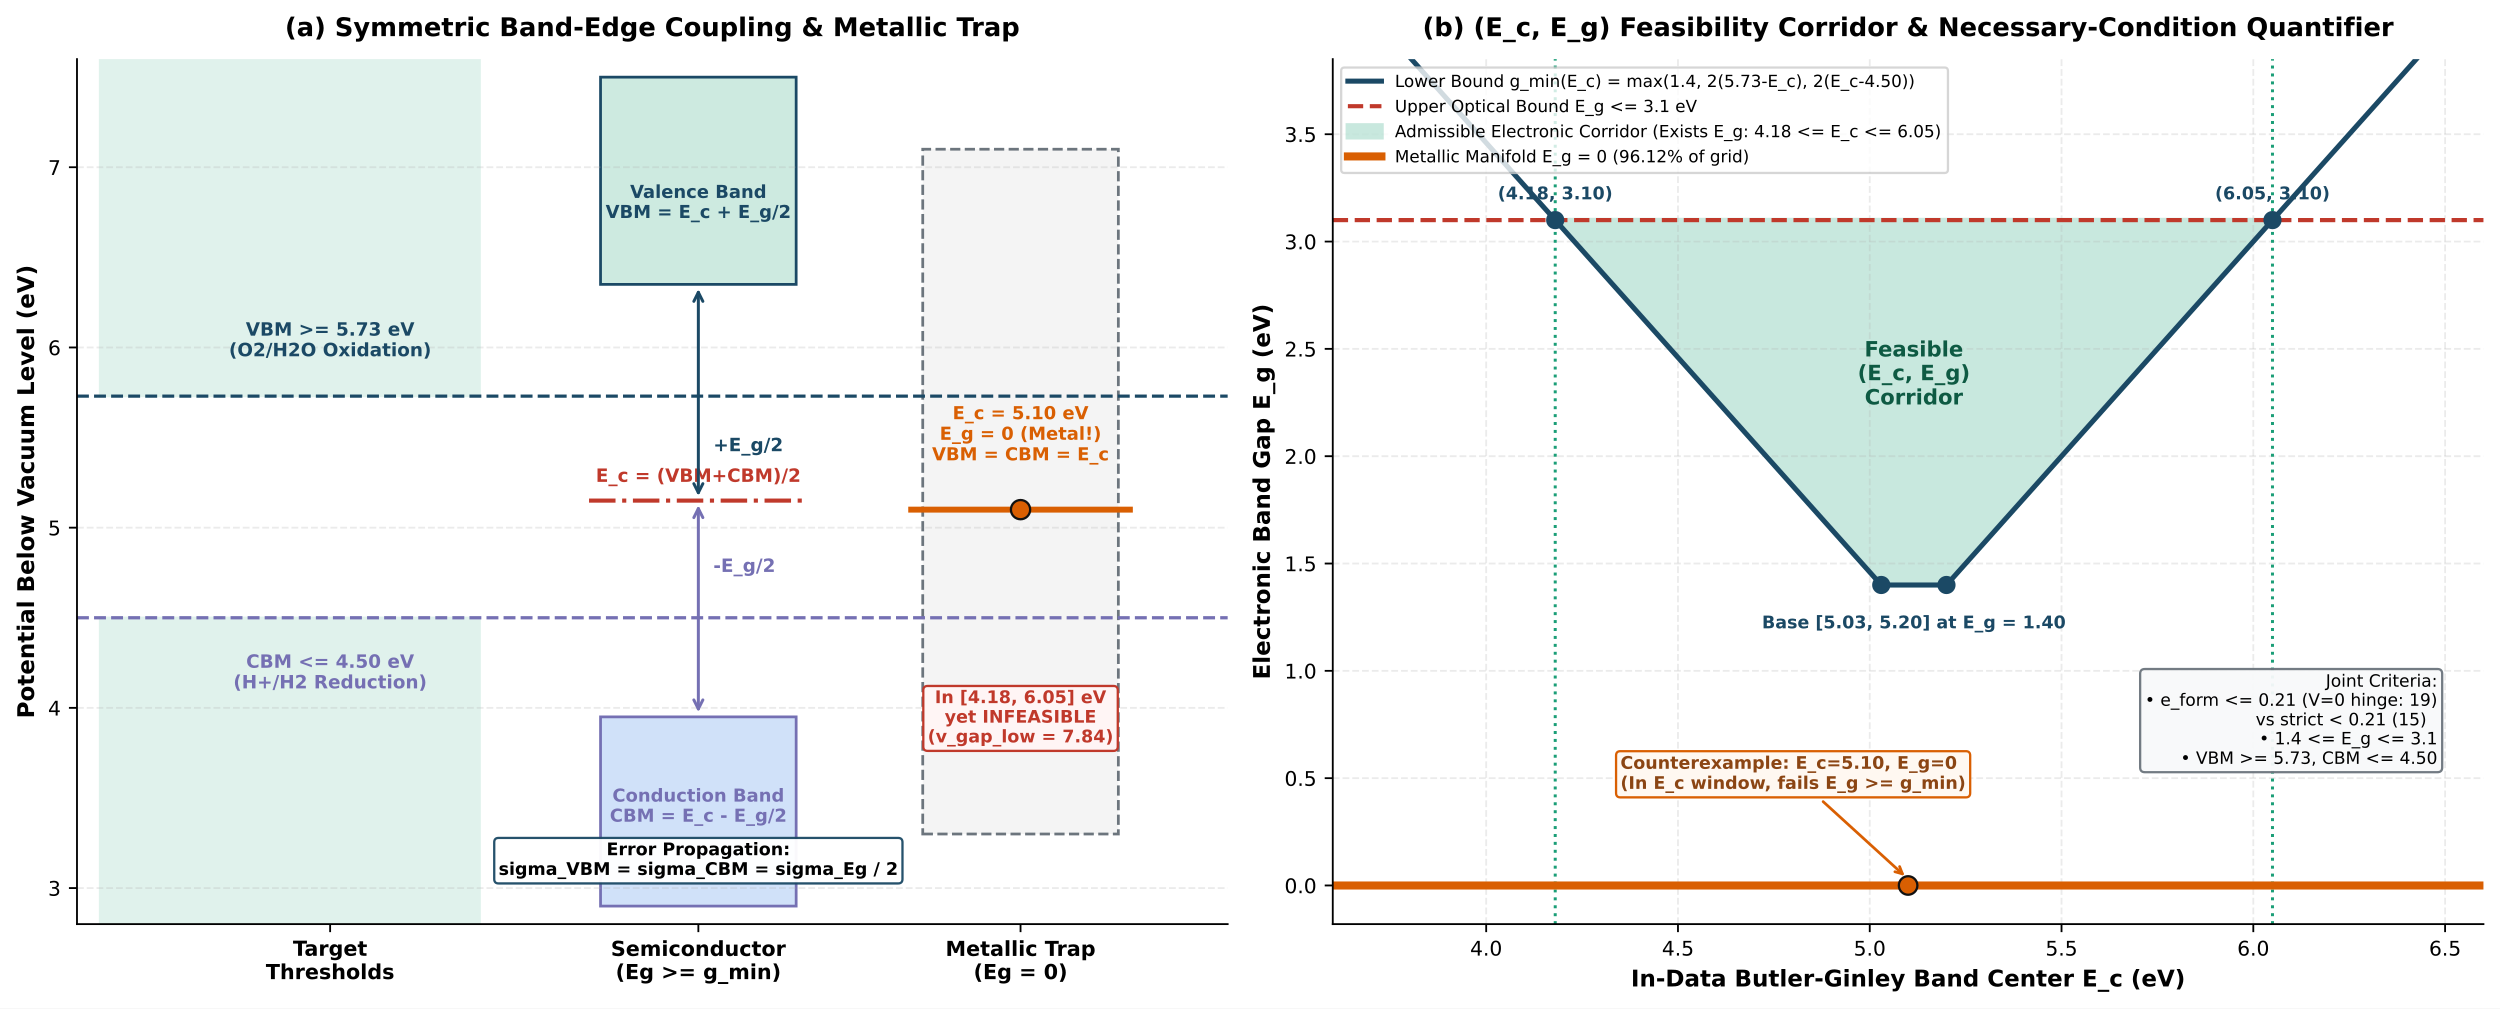
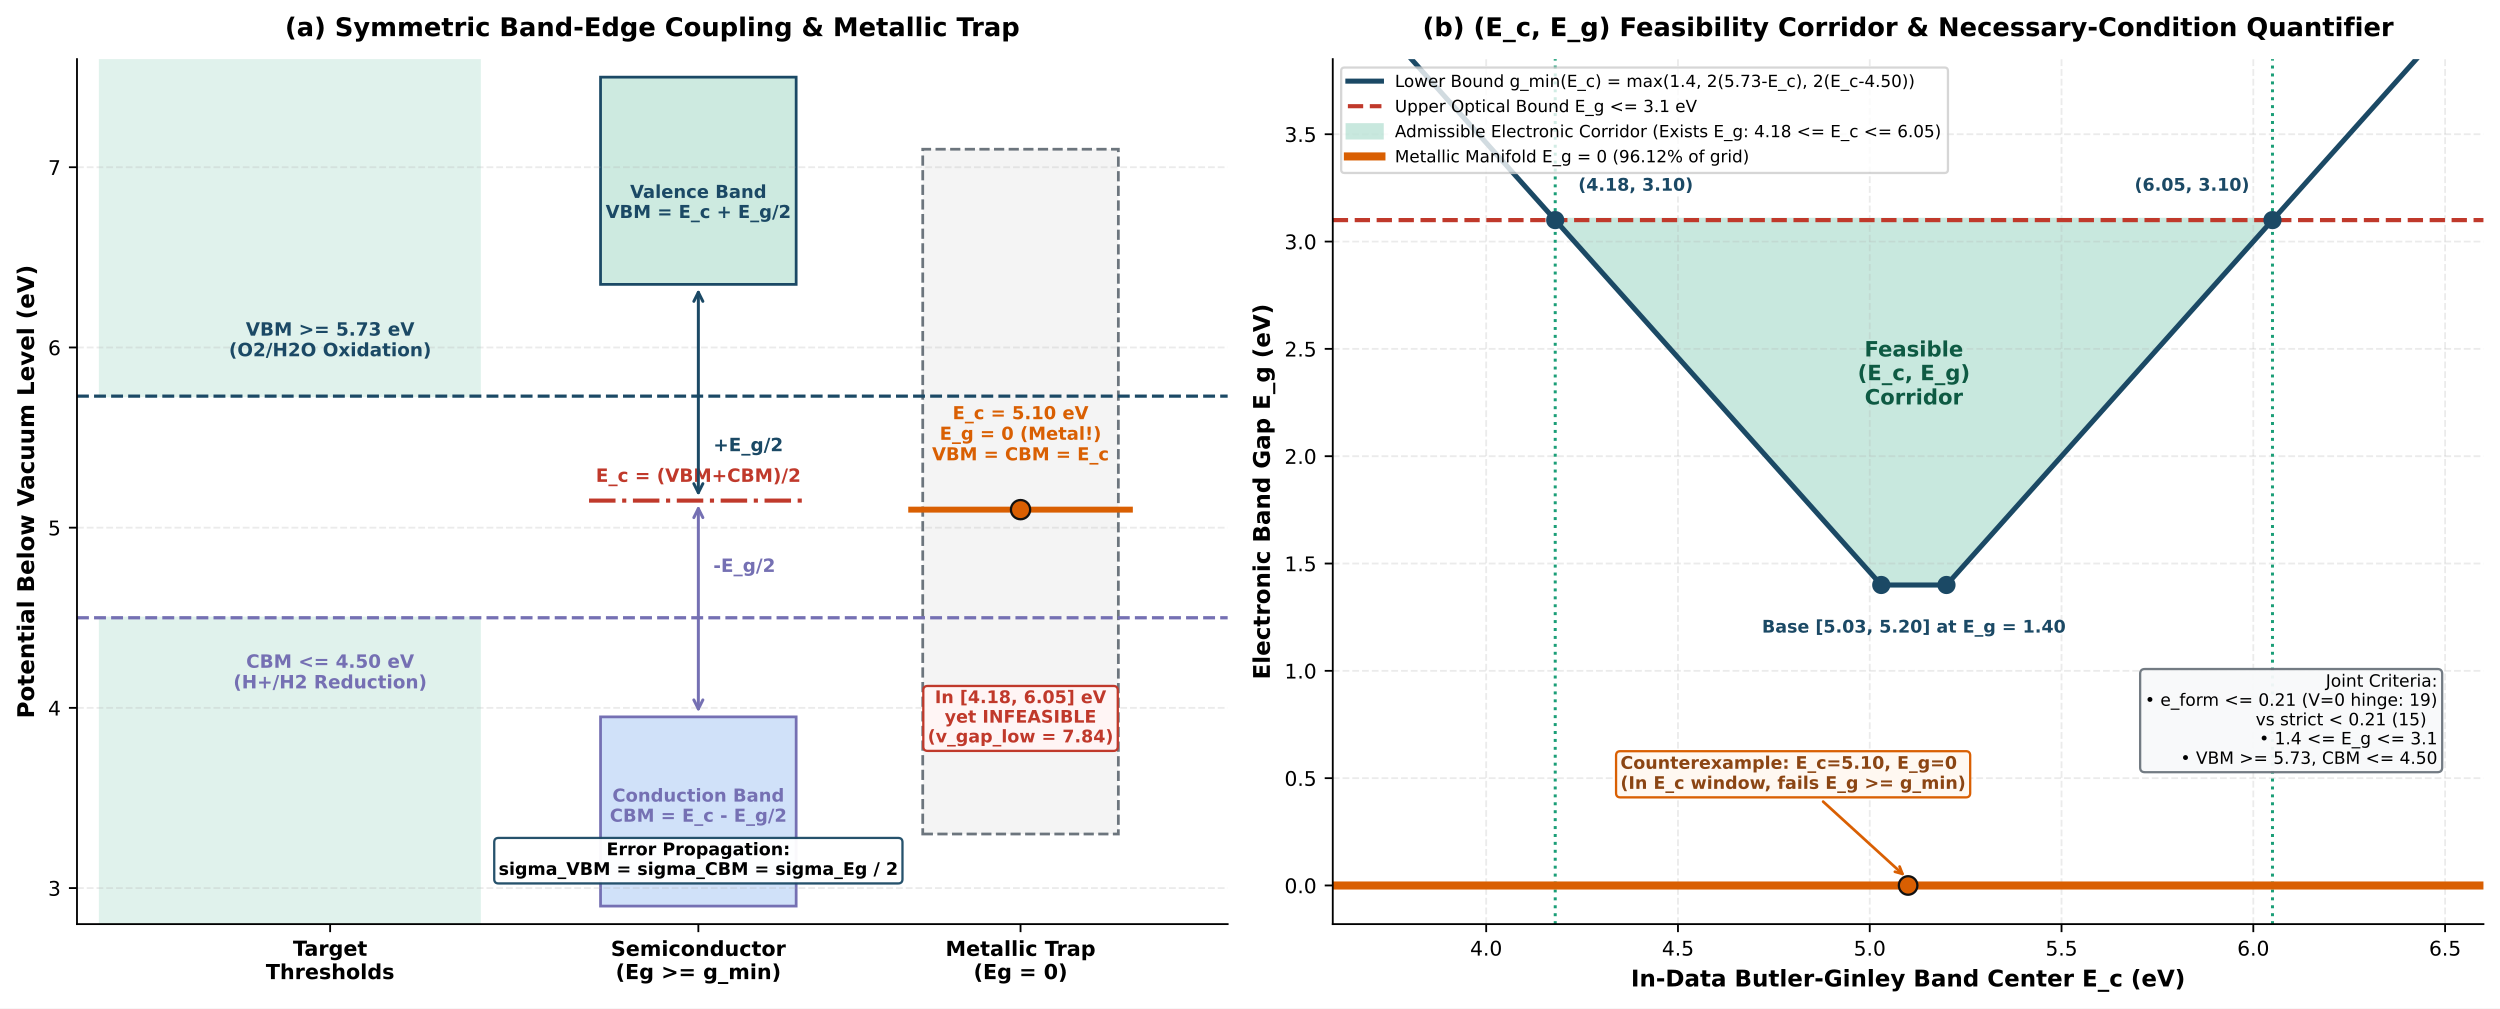
<svg xmlns="http://www.w3.org/2000/svg" xmlns:xlink="http://www.w3.org/1999/xlink" width="1087.159pt" height="438.535pt" viewBox="0 0 1087.159 438.535" version="1.1">
  <defs>
    <style type="text/css">*{stroke-linejoin: round; stroke-linecap: butt}</style>
  </defs>
  <g id="figure_1">
    <g id="patch_1">
      <path d="M 0 438.535  L 1087.159 438.535  L 1087.159 0  L 0 0  z " style="fill: #ffffff" />
    </g>
    <g id="axes_1">
      <g id="patch_2">
        <path d="M 33.477 401.862  L 533.866 401.862  L 533.866 25.71  L 33.477 25.71  z " style="fill: #ffffff" />
      </g>
      <g id="patch_3">
-         <path d="M 43.485 401.862  L 208.613 401.862  L 208.613 268.642  L 43.485 268.642  z " clip-path="url(#pbb7f009c06)" style="fill: #1b9e77; opacity: 0.14; stroke: #1b9e77; stroke-linejoin: miter" />
+         <path d="M 43.485 401.862  L 208.613 401.862  L 208.613 268.642  L 43.485 268.642  z " clip-path="url(#pb2f1a928e6)" style="fill: #1b9e77; opacity: 0.14; stroke: #1b9e77; stroke-linejoin: miter" />
      </g>
      <g id="patch_4">
-         <path d="M 43.485 172.253  L 208.613 172.253  L 208.613 25.71  L 43.485 25.71  z " clip-path="url(#pbb7f009c06)" style="fill: #1b9e77; opacity: 0.14; stroke: #1b9e77; stroke-linejoin: miter" />
+         <path d="M 43.485 172.253  L 208.613 172.253  L 208.613 25.71  L 43.485 25.71  z " clip-path="url(#pb2f1a928e6)" style="fill: #1b9e77; opacity: 0.14; stroke: #1b9e77; stroke-linejoin: miter" />
      </g>
      <g id="patch_5">
-         <path d="M 261.154 394.026  L 346.22 394.026  L 346.22 311.743  L 261.154 311.743  z " clip-path="url(#pbb7f009c06)" style="fill: #d0e1f9; stroke: #7570b3; stroke-width: 1.2; stroke-linejoin: miter" />
+         <path d="M 261.154 394.026  L 346.22 394.026  L 346.22 311.743  L 261.154 311.743  z " clip-path="url(#pb2f1a928e6)" style="fill: #d0e1f9; stroke: #7570b3; stroke-width: 1.2; stroke-linejoin: miter" />
      </g>
      <g id="patch_6">
-         <path d="M 261.154 123.666  L 346.22 123.666  L 346.22 33.547  L 261.154 33.547  z " clip-path="url(#pbb7f009c06)" style="fill: #cdeae0; stroke: #1b4965; stroke-width: 1.2; stroke-linejoin: miter" />
+         <path d="M 261.154 123.666  L 346.22 123.666  L 346.22 33.547  L 261.154 33.547  z " clip-path="url(#pb2f1a928e6)" style="fill: #cdeae0; stroke: #1b4965; stroke-width: 1.2; stroke-linejoin: miter" />
      </g>
      <g id="patch_7">
-         <path d="M 401.263 362.68  L 486.329 362.68  L 486.329 64.893  L 401.263 64.893  z " clip-path="url(#pbb7f009c06)" style="fill: #f4f4f4; stroke-dasharray: 4.44,1.92; stroke-dashoffset: 0; stroke: #6c757d; stroke-width: 1.2; stroke-linejoin: miter" />
+         <path d="M 401.263 362.68  L 486.329 362.68  L 486.329 64.893  L 401.263 64.893  z " clip-path="url(#pb2f1a928e6)" style="fill: #f4f4f4; stroke-dasharray: 4.44,1.92; stroke-dashoffset: 0; stroke: #6c757d; stroke-width: 1.2; stroke-linejoin: miter" />
      </g>
      <g id="matplotlib.axis_1">
        <g id="xtick_1">
          <g id="line2d_1">
            <defs>
-               <path id="m01a7ab92b3" d="M 0 0  L 0 3.5  " style="stroke: #000000; stroke-width: 0.8" />
+               <path id="m76c13159df" d="M 0 0  L 0 3.5  " style="stroke: #000000; stroke-width: 0.8" />
            </defs>
            <g>
-               <use xlink:href="#m01a7ab92b3" x="143.563" y="401.862" style="stroke: #000000; stroke-width: 0.8" />
+               <use xlink:href="#m76c13159df" x="143.563" y="401.862" style="stroke: #000000; stroke-width: 0.8" />
            </g>
          </g>
          <g id="text_1">
            <text style="font-weight: 700; font-size: 9px; font-family: 'DejaVu Sans'" transform="translate(127.3922 415.6305)">Target</text>
            <text style="font-weight: 700; font-size: 9px; font-family: 'DejaVu Sans'" transform="translate(115.6029 425.7789)">Thresholds</text>
          </g>
        </g>
        <g id="xtick_2">
          <g id="line2d_2">
            <g>
-               <use xlink:href="#m01a7ab92b3" x="303.687" y="401.862" style="stroke: #000000; stroke-width: 0.8" />
+               <use xlink:href="#m76c13159df" x="303.687" y="401.862" style="stroke: #000000; stroke-width: 0.8" />
            </g>
          </g>
          <g id="text_2">
            <text style="font-weight: 700; font-size: 9px; font-family: 'DejaVu Sans'" transform="translate(265.646 415.7008)">Semiconductor</text>
            <text style="font-weight: 700; font-size: 9px; font-family: 'DejaVu Sans'" transform="translate(267.6977 425.7789)">(Eg &gt;= g_min)</text>
          </g>
        </g>
        <g id="xtick_3">
          <g id="line2d_3">
            <g>
-               <use xlink:href="#m01a7ab92b3" x="443.796" y="401.862" style="stroke: #000000; stroke-width: 0.8" />
+               <use xlink:href="#m76c13159df" x="443.796" y="401.862" style="stroke: #000000; stroke-width: 0.8" />
            </g>
          </g>
          <g id="text_3">
            <text style="font-weight: 700; font-size: 9px; font-family: 'DejaVu Sans'" transform="translate(411.1641 415.7008)">Metallic Trap</text>
            <text style="font-weight: 700; font-size: 9px; font-family: 'DejaVu Sans'" transform="translate(423.3527 425.7789)">(Eg = 0)</text>
          </g>
        </g>
      </g>
      <g id="matplotlib.axis_2">
        <g id="ytick_1">
          <g id="line2d_4">
-             <path d="M 33.477 386.189  L 533.866 386.189  " clip-path="url(#pbb7f009c06)" style="fill: none; stroke-dasharray: 2.96,1.28; stroke-dashoffset: 0; stroke: #b0b0b0; stroke-opacity: 0.25; stroke-width: 0.8" />
+             <path d="M 33.477 386.189  L 533.866 386.189  " clip-path="url(#pb2f1a928e6)" style="fill: none; stroke-dasharray: 2.96,1.28; stroke-dashoffset: 0; stroke: #b0b0b0; stroke-opacity: 0.25; stroke-width: 0.8" />
          </g>
          <g id="line2d_5">
            <defs>
-               <path id="m885186ef95" d="M 0 0  L -3.5 0  " style="stroke: #000000; stroke-width: 0.8" />
+               <path id="m86758ad0e3" d="M 0 0  L -3.5 0  " style="stroke: #000000; stroke-width: 0.8" />
            </defs>
            <g>
-               <use xlink:href="#m885186ef95" x="33.477" y="386.189" style="stroke: #000000; stroke-width: 0.8" />
+               <use xlink:href="#m86758ad0e3" x="33.477" y="386.189" style="stroke: #000000; stroke-width: 0.8" />
            </g>
          </g>
          <g id="text_4">
            <text style="font-size: 8.8px; font-family: 'DejaVu Sans'; text-anchor: end" x="26.477" y="389.533" transform="rotate(-0 26.47713 389.5326)">3</text>
          </g>
        </g>
        <g id="ytick_2">
          <g id="line2d_6">
-             <path d="M 33.477 307.824  L 533.866 307.824  " clip-path="url(#pbb7f009c06)" style="fill: none; stroke-dasharray: 2.96,1.28; stroke-dashoffset: 0; stroke: #b0b0b0; stroke-opacity: 0.25; stroke-width: 0.8" />
+             <path d="M 33.477 307.824  L 533.866 307.824  " clip-path="url(#pb2f1a928e6)" style="fill: none; stroke-dasharray: 2.96,1.28; stroke-dashoffset: 0; stroke: #b0b0b0; stroke-opacity: 0.25; stroke-width: 0.8" />
          </g>
          <g id="line2d_7">
            <g>
-               <use xlink:href="#m885186ef95" x="33.477" y="307.824" style="stroke: #000000; stroke-width: 0.8" />
+               <use xlink:href="#m86758ad0e3" x="33.477" y="307.824" style="stroke: #000000; stroke-width: 0.8" />
            </g>
          </g>
          <g id="text_5">
            <text style="font-size: 8.8px; font-family: 'DejaVu Sans'; text-anchor: end" x="26.477" y="311.168" transform="rotate(-0 26.47713 311.1676)">4</text>
          </g>
        </g>
        <g id="ytick_3">
          <g id="line2d_8">
-             <path d="M 33.477 229.459  L 533.866 229.459  " clip-path="url(#pbb7f009c06)" style="fill: none; stroke-dasharray: 2.96,1.28; stroke-dashoffset: 0; stroke: #b0b0b0; stroke-opacity: 0.25; stroke-width: 0.8" />
+             <path d="M 33.477 229.459  L 533.866 229.459  " clip-path="url(#pb2f1a928e6)" style="fill: none; stroke-dasharray: 2.96,1.28; stroke-dashoffset: 0; stroke: #b0b0b0; stroke-opacity: 0.25; stroke-width: 0.8" />
          </g>
          <g id="line2d_9">
            <g>
-               <use xlink:href="#m885186ef95" x="33.477" y="229.459" style="stroke: #000000; stroke-width: 0.8" />
+               <use xlink:href="#m86758ad0e3" x="33.477" y="229.459" style="stroke: #000000; stroke-width: 0.8" />
            </g>
          </g>
          <g id="text_6">
            <text style="font-size: 8.8px; font-family: 'DejaVu Sans'; text-anchor: end" x="26.477" y="232.803" transform="rotate(-0 26.47713 232.8026)">5</text>
          </g>
        </g>
        <g id="ytick_4">
          <g id="line2d_10">
-             <path d="M 33.477 151.094  L 533.866 151.094  " clip-path="url(#pbb7f009c06)" style="fill: none; stroke-dasharray: 2.96,1.28; stroke-dashoffset: 0; stroke: #b0b0b0; stroke-opacity: 0.25; stroke-width: 0.8" />
+             <path d="M 33.477 151.094  L 533.866 151.094  " clip-path="url(#pb2f1a928e6)" style="fill: none; stroke-dasharray: 2.96,1.28; stroke-dashoffset: 0; stroke: #b0b0b0; stroke-opacity: 0.25; stroke-width: 0.8" />
          </g>
          <g id="line2d_11">
            <g>
-               <use xlink:href="#m885186ef95" x="33.477" y="151.094" style="stroke: #000000; stroke-width: 0.8" />
+               <use xlink:href="#m86758ad0e3" x="33.477" y="151.094" style="stroke: #000000; stroke-width: 0.8" />
            </g>
          </g>
          <g id="text_7">
            <text style="font-size: 8.8px; font-family: 'DejaVu Sans'; text-anchor: end" x="26.477" y="154.438" transform="rotate(-0 26.47713 154.4376)">6</text>
          </g>
        </g>
        <g id="ytick_5">
          <g id="line2d_12">
-             <path d="M 33.477 72.729  L 533.866 72.729  " clip-path="url(#pbb7f009c06)" style="fill: none; stroke-dasharray: 2.96,1.28; stroke-dashoffset: 0; stroke: #b0b0b0; stroke-opacity: 0.25; stroke-width: 0.8" />
+             <path d="M 33.477 72.729  L 533.866 72.729  " clip-path="url(#pb2f1a928e6)" style="fill: none; stroke-dasharray: 2.96,1.28; stroke-dashoffset: 0; stroke: #b0b0b0; stroke-opacity: 0.25; stroke-width: 0.8" />
          </g>
          <g id="line2d_13">
            <g>
-               <use xlink:href="#m885186ef95" x="33.477" y="72.729" style="stroke: #000000; stroke-width: 0.8" />
+               <use xlink:href="#m86758ad0e3" x="33.477" y="72.729" style="stroke: #000000; stroke-width: 0.8" />
            </g>
          </g>
          <g id="text_8">
            <text style="font-size: 8.8px; font-family: 'DejaVu Sans'; text-anchor: end" x="26.477" y="76.073" transform="rotate(-0 26.47713 76.07256)">7</text>
          </g>
        </g>
        <g id="text_9">
          <text style="font-weight: 700; font-size: 10px; font-family: 'DejaVu Sans'; text-anchor: middle" x="14.798" y="213.786" transform="rotate(-90 14.79844 213.7862)">Potential Below Vacuum Level (eV)</text>
        </g>
      </g>
      <g id="line2d_14">
-         <path d="M 33.477 268.642  L 533.866 268.642  " clip-path="url(#pbb7f009c06)" style="fill: none; stroke-dasharray: 5.18,2.24; stroke-dashoffset: 0; stroke: #7570b3; stroke-width: 1.4" />
+         <path d="M 33.477 268.642  L 533.866 268.642  " clip-path="url(#pb2f1a928e6)" style="fill: none; stroke-dasharray: 5.18,2.24; stroke-dashoffset: 0; stroke: #7570b3; stroke-width: 1.4" />
      </g>
      <g id="line2d_15">
-         <path d="M 33.477 172.253  L 533.866 172.253  " clip-path="url(#pbb7f009c06)" style="fill: none; stroke-dasharray: 5.18,2.24; stroke-dashoffset: 0; stroke: #1b4965; stroke-width: 1.4" />
+         <path d="M 33.477 172.253  L 533.866 172.253  " clip-path="url(#pb2f1a928e6)" style="fill: none; stroke-dasharray: 5.18,2.24; stroke-dashoffset: 0; stroke: #1b4965; stroke-width: 1.4" />
      </g>
      <g id="line2d_16">
-         <path d="M 256.15 217.704  L 351.224 217.704  " clip-path="url(#pbb7f009c06)" style="fill: none; stroke-dasharray: 11.52,2.88,1.8,2.88; stroke-dashoffset: 0; stroke: #c0392b; stroke-width: 1.8" />
+         <path d="M 256.15 217.704  L 351.224 217.704  " clip-path="url(#pb2f1a928e6)" style="fill: none; stroke-dasharray: 11.52,2.88,1.8,2.88; stroke-dashoffset: 0; stroke: #c0392b; stroke-width: 1.8" />
      </g>
      <g id="line2d_17">
-         <path d="M 396.259 221.623  L 491.333 221.623  " clip-path="url(#pbb7f009c06)" style="fill: none; stroke: #d95f02; stroke-width: 2.6; stroke-linecap: square" />
+         <path d="M 396.259 221.623  L 491.333 221.623  " clip-path="url(#pb2f1a928e6)" style="fill: none; stroke: #d95f02; stroke-width: 2.6; stroke-linecap: square" />
      </g>
      <g id="patch_8">
        <path d="M 33.477 401.862  L 33.477 25.71  " style="fill: none; stroke: #000000; stroke-width: 0.8; stroke-linejoin: miter; stroke-linecap: square" />
      </g>
      <g id="patch_9">
        <path d="M 33.477 401.862  L 533.866 401.862  " style="fill: none; stroke: #000000; stroke-width: 0.8; stroke-linejoin: miter; stroke-linecap: square" />
      </g>
      <g id="text_10">
        <text style="font-weight: 700; font-size: 8px; font-family: 'DejaVu Sans'; fill: #7570b3" transform="translate(107.039 290.3935)">CBM &lt;= 4.50 eV</text>
        <text style="font-weight: 700; font-size: 8px; font-family: 'DejaVu Sans'; fill: #7570b3" transform="translate(101.469 299.3517)">(H+/H2 Reduction)</text>
      </g>
      <g id="text_11">
        <text style="font-weight: 700; font-size: 8px; font-family: 'DejaVu Sans'; fill: #1b4965" transform="translate(106.879 145.9578)">VBM &gt;= 5.73 eV</text>
        <text style="font-weight: 700; font-size: 8px; font-family: 'DejaVu Sans'; fill: #1b4965" transform="translate(99.54458 154.9161)">(O2/H2O Oxidation)</text>
      </g>
      <g id="text_12">
        <text style="font-weight: 700; font-size: 8px; font-family: 'DejaVu Sans'; text-anchor: middle; fill: #c0392b" x="303.687" y="209.549" transform="rotate(-0 303.6872 209.549)">E_c = (VBM+CBM)/2</text>
      </g>
      <g id="patch_10">
        <path d="M 303.687 214.251  Q 303.687 170.687 303.687 127.123  " style="fill: none; stroke: #1b4965; stroke-width: 1.3; stroke-linecap: round" />
        <path d="M 305.647 210.331  L 303.687 214.251  L 301.727 210.331  " style="fill: none; stroke: #1b4965; stroke-width: 1.3; stroke-linecap: round" />
        <path d="M 301.727 131.043  L 303.687 127.123  L 305.647 131.043  " style="fill: none; stroke: #1b4965; stroke-width: 1.3; stroke-linecap: round" />
      </g>
      <g id="text_13">
        <text style="font-weight: 700; font-size: 8px; font-family: 'DejaVu Sans'; text-anchor: start; fill: #1b4965" x="310.192" y="196.221" transform="rotate(-0 310.1922 196.2206)">+E_g/2</text>
      </g>
      <g id="patch_11">
        <path d="M 303.687 221.158  Q 303.687 264.722 303.687 308.286  " style="fill: none; stroke: #7570b3; stroke-width: 1.3; stroke-linecap: round" />
        <path d="M 301.727 225.078  L 303.687 221.158  L 305.647 225.078  " style="fill: none; stroke: #7570b3; stroke-width: 1.3; stroke-linecap: round" />
        <path d="M 305.647 304.366  L 303.687 308.286  L 301.727 304.366  " style="fill: none; stroke: #7570b3; stroke-width: 1.3; stroke-linecap: round" />
      </g>
      <g id="text_14">
        <text style="font-weight: 700; font-size: 8px; font-family: 'DejaVu Sans'; text-anchor: start; fill: #7570b3" x="310.192" y="248.725" transform="rotate(-0 310.1922 248.7252)">-E_g/2</text>
      </g>
      <g id="text_15">
        <text style="font-weight: 700; font-size: 7.8px; font-family: 'DejaVu Sans'; fill: #1b4965" transform="translate(274.0057 86.07895)">Valence Band</text>
        <text style="font-weight: 700; font-size: 7.8px; font-family: 'DejaVu Sans'; fill: #1b4965" transform="translate(263.3782 94.81324)">VBM = E_c + E_g/2</text>
      </g>
      <g id="text_16">
        <text style="font-weight: 700; font-size: 7.8px; font-family: 'DejaVu Sans'; fill: #7570b3" transform="translate(266.3026 348.6017)">Conduction Band</text>
        <text style="font-weight: 700; font-size: 7.8px; font-family: 'DejaVu Sans'; fill: #7570b3" transform="translate(265.1838 357.336)">CBM = E_c - E_g/2</text>
      </g>
      <g id="text_17">
        <g id="patch_12">
          <path d="M 216.823 384.171  L 390.552 384.171  Q 392.452 384.171 392.452 382.271  L 392.452 366.287  Q 392.452 364.387 390.552 364.387  L 216.823 364.387  Q 214.923 364.387 214.923 366.287  L 214.923 382.271  Q 214.923 384.171 216.823 384.171  z " style="fill: #ffffff; opacity: 0.95; stroke: #1b4965; stroke-linejoin: miter" />
        </g>
        <text style="font-weight: 700; font-size: 7.6px; font-family: 'DejaVu Sans'" transform="translate(263.7432 371.9094)">Error Propagation:</text>
        <text style="font-weight: 700; font-size: 7.6px; font-family: 'DejaVu Sans'" transform="translate(216.8227 380.4791)">sigma_VBM = sigma_CBM = sigma_Eg / 2</text>
      </g>
      <g id="text_18">
        <text style="font-weight: 700; font-size: 7.8px; font-family: 'DejaVu Sans'; fill: #d95f02" transform="translate(414.2432 182.2899)">E_c = 5.10 eV</text>
        <text style="font-weight: 700; font-size: 7.8px; font-family: 'DejaVu Sans'; fill: #d95f02" transform="translate(408.6327 191.2412)">E_g = 0 (Metal!)</text>
        <text style="font-weight: 700; font-size: 7.8px; font-family: 'DejaVu Sans'; fill: #d95f02" transform="translate(405.3153 200.1924)">VBM = CBM = E_c</text>
      </g>
      <g id="text_19">
        <g id="patch_13">
          <path d="M 403.412 326.535  L 484.181 326.535  Q 486.081 326.535 486.081 324.635  L 486.081 300.199  Q 486.081 298.299 484.181 298.299  L 403.412 298.299  Q 401.512 298.299 401.512 300.199  L 401.512 324.635  Q 401.512 326.535 403.412 326.535  z " style="fill: #fff5f5; stroke: #c0392b; stroke-linejoin: miter" />
        </g>
        <text style="font-weight: 700; font-size: 7.6px; font-family: 'DejaVu Sans'; fill: #c0392b" transform="translate(406.5229 305.7626)">In [4.18, 6.05] eV</text>
        <text style="font-weight: 700; font-size: 7.6px; font-family: 'DejaVu Sans'; fill: #c0392b" transform="translate(410.8121 314.2729)">yet INFEASIBLE</text>
        <text style="font-weight: 700; font-size: 7.6px; font-family: 'DejaVu Sans'; fill: #c0392b" transform="translate(403.4116 322.8426)">(v_gap_low = 7.84)</text>
      </g>
      <g id="text_20">
        <text style="font-weight: 700; font-size: 11.2px; font-family: 'DejaVu Sans'; text-anchor: middle" x="283.672" y="15.71" transform="rotate(-0 283.6716 15.71025)">(a) Symmetric Band-Edge Coupling &amp; Metallic Trap</text>
      </g>
      <g id="PathCollection_1">
        <defs>
-           <path id="m536f60ec27" d="M 0 4.183  C 1.109 4.183 2.174 3.743 2.958 2.958  C 3.743 2.174 4.183 1.109 4.183 0  C 4.183 -1.109 3.743 -2.174 2.958 -2.958  C 2.174 -3.743 1.109 -4.183 0 -4.183  C -1.109 -4.183 -2.174 -3.743 -2.958 -2.958  C -3.743 -2.174 -4.183 -1.109 -4.183 0  C -4.183 1.109 -3.743 2.174 -2.958 2.958  C -2.174 3.743 -1.109 4.183 0 4.183  z " style="stroke: #111111" />
+           <path id="mcb10d65d58" d="M 0 4.183  C 1.109 4.183 2.174 3.743 2.958 2.958  C 3.743 2.174 4.183 1.109 4.183 0  C 4.183 -1.109 3.743 -2.174 2.958 -2.958  C 2.174 -3.743 1.109 -4.183 0 -4.183  C -1.109 -4.183 -2.174 -3.743 -2.958 -2.958  C -3.743 -2.174 -4.183 -1.109 -4.183 0  C -4.183 1.109 -3.743 2.174 -2.958 2.958  C -2.174 3.743 -1.109 4.183 0 4.183  z " style="stroke: #111111" />
        </defs>
-         <g clip-path="url(#pbb7f009c06)">
-           <use xlink:href="#m536f60ec27" x="443.796" y="221.623" style="fill: #d95f02; stroke: #111111" />
+         <g clip-path="url(#pb2f1a928e6)">
+           <use xlink:href="#mcb10d65d58" x="443.796" y="221.623" style="fill: #d95f02; stroke: #111111" />
        </g>
      </g>
    </g>
    <g id="axes_2">
      <g id="patch_14">
        <path d="M 579.57 401.862  L 1079.959 401.862  L 1079.959 25.71  L 579.57 25.71  z " style="fill: #ffffff" />
      </g>
      <g id="patch_15">
-         <path d="M 676.312 95.714  L 818.089 254.388  L 846.444 254.388  L 988.221 95.714  z " clip-path="url(#p57c01e0cad)" style="fill: #1b9e77; opacity: 0.24; stroke: #1b9e77; stroke-width: 2; stroke-linejoin: miter" />
+         <path d="M 676.312 95.714  L 818.089 254.388  L 846.444 254.388  L 988.221 95.714  z " clip-path="url(#p3c72338974)" style="fill: #1b9e77; opacity: 0.24; stroke: #1b9e77; stroke-width: 2; stroke-linejoin: miter" />
      </g>
      <g id="matplotlib.axis_3">
        <g id="xtick_4">
          <g id="line2d_18">
-             <path d="M 646.289 401.862  L 646.289 25.71  " clip-path="url(#p57c01e0cad)" style="fill: none; stroke-dasharray: 2.96,1.28; stroke-dashoffset: 0; stroke: #b0b0b0; stroke-opacity: 0.25; stroke-width: 0.8" />
+             <path d="M 646.289 401.862  L 646.289 25.71  " clip-path="url(#p3c72338974)" style="fill: none; stroke-dasharray: 2.96,1.28; stroke-dashoffset: 0; stroke: #b0b0b0; stroke-opacity: 0.25; stroke-width: 0.8" />
          </g>
          <g id="line2d_19">
            <g>
-               <use xlink:href="#m01a7ab92b3" x="646.289" y="401.862" style="stroke: #000000; stroke-width: 0.8" />
+               <use xlink:href="#m76c13159df" x="646.289" y="401.862" style="stroke: #000000; stroke-width: 0.8" />
            </g>
          </g>
          <g id="text_21">
            <text style="font-size: 8.8px; font-family: 'DejaVu Sans'; text-anchor: middle" x="646.289" y="415.549" transform="rotate(-0 646.2887 415.5489)">4.0</text>
          </g>
        </g>
        <g id="xtick_5">
          <g id="line2d_20">
-             <path d="M 729.687 401.862  L 729.687 25.71  " clip-path="url(#p57c01e0cad)" style="fill: none; stroke-dasharray: 2.96,1.28; stroke-dashoffset: 0; stroke: #b0b0b0; stroke-opacity: 0.25; stroke-width: 0.8" />
+             <path d="M 729.687 401.862  L 729.687 25.71  " clip-path="url(#p3c72338974)" style="fill: none; stroke-dasharray: 2.96,1.28; stroke-dashoffset: 0; stroke: #b0b0b0; stroke-opacity: 0.25; stroke-width: 0.8" />
          </g>
          <g id="line2d_21">
            <g>
-               <use xlink:href="#m01a7ab92b3" x="729.687" y="401.862" style="stroke: #000000; stroke-width: 0.8" />
+               <use xlink:href="#m76c13159df" x="729.687" y="401.862" style="stroke: #000000; stroke-width: 0.8" />
            </g>
          </g>
          <g id="text_22">
            <text style="font-size: 8.8px; font-family: 'DejaVu Sans'; text-anchor: middle" x="729.687" y="415.549" transform="rotate(-0 729.6868 415.5489)">4.5</text>
          </g>
        </g>
        <g id="xtick_6">
          <g id="line2d_22">
-             <path d="M 813.085 401.862  L 813.085 25.71  " clip-path="url(#p57c01e0cad)" style="fill: none; stroke-dasharray: 2.96,1.28; stroke-dashoffset: 0; stroke: #b0b0b0; stroke-opacity: 0.25; stroke-width: 0.8" />
+             <path d="M 813.085 401.862  L 813.085 25.71  " clip-path="url(#p3c72338974)" style="fill: none; stroke-dasharray: 2.96,1.28; stroke-dashoffset: 0; stroke: #b0b0b0; stroke-opacity: 0.25; stroke-width: 0.8" />
          </g>
          <g id="line2d_23">
            <g>
-               <use xlink:href="#m01a7ab92b3" x="813.085" y="401.862" style="stroke: #000000; stroke-width: 0.8" />
+               <use xlink:href="#m76c13159df" x="813.085" y="401.862" style="stroke: #000000; stroke-width: 0.8" />
            </g>
          </g>
          <g id="text_23">
            <text style="font-size: 8.8px; font-family: 'DejaVu Sans'; text-anchor: middle" x="813.085" y="415.549" transform="rotate(-0 813.085 415.5489)">5.0</text>
          </g>
        </g>
        <g id="xtick_7">
          <g id="line2d_24">
-             <path d="M 896.483 401.862  L 896.483 25.71  " clip-path="url(#p57c01e0cad)" style="fill: none; stroke-dasharray: 2.96,1.28; stroke-dashoffset: 0; stroke: #b0b0b0; stroke-opacity: 0.25; stroke-width: 0.8" />
+             <path d="M 896.483 401.862  L 896.483 25.71  " clip-path="url(#p3c72338974)" style="fill: none; stroke-dasharray: 2.96,1.28; stroke-dashoffset: 0; stroke: #b0b0b0; stroke-opacity: 0.25; stroke-width: 0.8" />
          </g>
          <g id="line2d_25">
            <g>
-               <use xlink:href="#m01a7ab92b3" x="896.483" y="401.862" style="stroke: #000000; stroke-width: 0.8" />
+               <use xlink:href="#m76c13159df" x="896.483" y="401.862" style="stroke: #000000; stroke-width: 0.8" />
            </g>
          </g>
          <g id="text_24">
            <text style="font-size: 8.8px; font-family: 'DejaVu Sans'; text-anchor: middle" x="896.483" y="415.549" transform="rotate(-0 896.4832 415.5489)">5.5</text>
          </g>
        </g>
        <g id="xtick_8">
          <g id="line2d_26">
-             <path d="M 979.881 401.862  L 979.881 25.71  " clip-path="url(#p57c01e0cad)" style="fill: none; stroke-dasharray: 2.96,1.28; stroke-dashoffset: 0; stroke: #b0b0b0; stroke-opacity: 0.25; stroke-width: 0.8" />
+             <path d="M 979.881 401.862  L 979.881 25.71  " clip-path="url(#p3c72338974)" style="fill: none; stroke-dasharray: 2.96,1.28; stroke-dashoffset: 0; stroke: #b0b0b0; stroke-opacity: 0.25; stroke-width: 0.8" />
          </g>
          <g id="line2d_27">
            <g>
-               <use xlink:href="#m01a7ab92b3" x="979.881" y="401.862" style="stroke: #000000; stroke-width: 0.8" />
+               <use xlink:href="#m76c13159df" x="979.881" y="401.862" style="stroke: #000000; stroke-width: 0.8" />
            </g>
          </g>
          <g id="text_25">
            <text style="font-size: 8.8px; font-family: 'DejaVu Sans'; text-anchor: middle" x="979.881" y="415.549" transform="rotate(-0 979.8813 415.5489)">6.0</text>
          </g>
        </g>
        <g id="xtick_9">
          <g id="line2d_28">
-             <path d="M 1063.279 401.862  L 1063.279 25.71  " clip-path="url(#p57c01e0cad)" style="fill: none; stroke-dasharray: 2.96,1.28; stroke-dashoffset: 0; stroke: #b0b0b0; stroke-opacity: 0.25; stroke-width: 0.8" />
+             <path d="M 1063.279 401.862  L 1063.279 25.71  " clip-path="url(#p3c72338974)" style="fill: none; stroke-dasharray: 2.96,1.28; stroke-dashoffset: 0; stroke: #b0b0b0; stroke-opacity: 0.25; stroke-width: 0.8" />
          </g>
          <g id="line2d_29">
            <g>
-               <use xlink:href="#m01a7ab92b3" x="1063.279" y="401.862" style="stroke: #000000; stroke-width: 0.8" />
+               <use xlink:href="#m76c13159df" x="1063.279" y="401.862" style="stroke: #000000; stroke-width: 0.8" />
            </g>
          </g>
          <g id="text_26">
            <text style="font-size: 8.8px; font-family: 'DejaVu Sans'; text-anchor: middle" x="1063.279" y="415.549" transform="rotate(-0 1063.279 415.5489)">6.5</text>
          </g>
        </g>
        <g id="text_27">
          <text style="font-weight: 700; font-size: 10px; font-family: 'DejaVu Sans'; text-anchor: middle" x="829.765" y="428.977" transform="rotate(-0 829.7646 428.9774)">In-Data Butler-Ginley Band Center E_c (eV)</text>
        </g>
      </g>
      <g id="matplotlib.axis_4">
        <g id="ytick_6">
          <g id="line2d_30">
-             <path d="M 579.57 385.061  L 1079.959 385.061  " clip-path="url(#p57c01e0cad)" style="fill: none; stroke-dasharray: 2.96,1.28; stroke-dashoffset: 0; stroke: #b0b0b0; stroke-opacity: 0.25; stroke-width: 0.8" />
+             <path d="M 579.57 385.061  L 1079.959 385.061  " clip-path="url(#p3c72338974)" style="fill: none; stroke-dasharray: 2.96,1.28; stroke-dashoffset: 0; stroke: #b0b0b0; stroke-opacity: 0.25; stroke-width: 0.8" />
          </g>
          <g id="line2d_31">
            <g>
-               <use xlink:href="#m885186ef95" x="579.57" y="385.061" style="stroke: #000000; stroke-width: 0.8" />
+               <use xlink:href="#m86758ad0e3" x="579.57" y="385.061" style="stroke: #000000; stroke-width: 0.8" />
            </g>
          </g>
          <g id="text_28">
            <text style="font-size: 8.8px; font-family: 'DejaVu Sans'; text-anchor: end" x="572.57" y="388.405" transform="rotate(-0 572.5701 388.4047)">0.0</text>
          </g>
        </g>
        <g id="ytick_7">
          <g id="line2d_32">
-             <path d="M 579.57 338.392  L 1079.959 338.392  " clip-path="url(#p57c01e0cad)" style="fill: none; stroke-dasharray: 2.96,1.28; stroke-dashoffset: 0; stroke: #b0b0b0; stroke-opacity: 0.25; stroke-width: 0.8" />
+             <path d="M 579.57 338.392  L 1079.959 338.392  " clip-path="url(#p3c72338974)" style="fill: none; stroke-dasharray: 2.96,1.28; stroke-dashoffset: 0; stroke: #b0b0b0; stroke-opacity: 0.25; stroke-width: 0.8" />
          </g>
          <g id="line2d_33">
            <g>
-               <use xlink:href="#m885186ef95" x="579.57" y="338.392" style="stroke: #000000; stroke-width: 0.8" />
+               <use xlink:href="#m86758ad0e3" x="579.57" y="338.392" style="stroke: #000000; stroke-width: 0.8" />
            </g>
          </g>
          <g id="text_29">
            <text style="font-size: 8.8px; font-family: 'DejaVu Sans'; text-anchor: end" x="572.57" y="341.736" transform="rotate(-0 572.5701 341.7357)">0.5</text>
          </g>
        </g>
        <g id="ytick_8">
          <g id="line2d_34">
-             <path d="M 579.57 291.723  L 1079.959 291.723  " clip-path="url(#p57c01e0cad)" style="fill: none; stroke-dasharray: 2.96,1.28; stroke-dashoffset: 0; stroke: #b0b0b0; stroke-opacity: 0.25; stroke-width: 0.8" />
+             <path d="M 579.57 291.723  L 1079.959 291.723  " clip-path="url(#p3c72338974)" style="fill: none; stroke-dasharray: 2.96,1.28; stroke-dashoffset: 0; stroke: #b0b0b0; stroke-opacity: 0.25; stroke-width: 0.8" />
          </g>
          <g id="line2d_35">
            <g>
-               <use xlink:href="#m885186ef95" x="579.57" y="291.723" style="stroke: #000000; stroke-width: 0.8" />
+               <use xlink:href="#m86758ad0e3" x="579.57" y="291.723" style="stroke: #000000; stroke-width: 0.8" />
            </g>
          </g>
          <g id="text_30">
            <text style="font-size: 8.8px; font-family: 'DejaVu Sans'; text-anchor: end" x="572.57" y="295.067" transform="rotate(-0 572.5701 295.0668)">1.0</text>
          </g>
        </g>
        <g id="ytick_9">
          <g id="line2d_36">
-             <path d="M 579.57 245.054  L 1079.959 245.054  " clip-path="url(#p57c01e0cad)" style="fill: none; stroke-dasharray: 2.96,1.28; stroke-dashoffset: 0; stroke: #b0b0b0; stroke-opacity: 0.25; stroke-width: 0.8" />
+             <path d="M 579.57 245.054  L 1079.959 245.054  " clip-path="url(#p3c72338974)" style="fill: none; stroke-dasharray: 2.96,1.28; stroke-dashoffset: 0; stroke: #b0b0b0; stroke-opacity: 0.25; stroke-width: 0.8" />
          </g>
          <g id="line2d_37">
            <g>
-               <use xlink:href="#m885186ef95" x="579.57" y="245.054" style="stroke: #000000; stroke-width: 0.8" />
+               <use xlink:href="#m86758ad0e3" x="579.57" y="245.054" style="stroke: #000000; stroke-width: 0.8" />
            </g>
          </g>
          <g id="text_31">
            <text style="font-size: 8.8px; font-family: 'DejaVu Sans'; text-anchor: end" x="572.57" y="248.398" transform="rotate(-0 572.5701 248.3978)">1.5</text>
          </g>
        </g>
        <g id="ytick_10">
          <g id="line2d_38">
-             <path d="M 579.57 198.385  L 1079.959 198.385  " clip-path="url(#p57c01e0cad)" style="fill: none; stroke-dasharray: 2.96,1.28; stroke-dashoffset: 0; stroke: #b0b0b0; stroke-opacity: 0.25; stroke-width: 0.8" />
+             <path d="M 579.57 198.385  L 1079.959 198.385  " clip-path="url(#p3c72338974)" style="fill: none; stroke-dasharray: 2.96,1.28; stroke-dashoffset: 0; stroke: #b0b0b0; stroke-opacity: 0.25; stroke-width: 0.8" />
          </g>
          <g id="line2d_39">
            <g>
-               <use xlink:href="#m885186ef95" x="579.57" y="198.385" style="stroke: #000000; stroke-width: 0.8" />
+               <use xlink:href="#m86758ad0e3" x="579.57" y="198.385" style="stroke: #000000; stroke-width: 0.8" />
            </g>
          </g>
          <g id="text_32">
            <text style="font-size: 8.8px; font-family: 'DejaVu Sans'; text-anchor: end" x="572.57" y="201.729" transform="rotate(-0 572.5701 201.7288)">2.0</text>
          </g>
        </g>
        <g id="ytick_11">
          <g id="line2d_40">
-             <path d="M 579.57 151.717  L 1079.959 151.717  " clip-path="url(#p57c01e0cad)" style="fill: none; stroke-dasharray: 2.96,1.28; stroke-dashoffset: 0; stroke: #b0b0b0; stroke-opacity: 0.25; stroke-width: 0.8" />
+             <path d="M 579.57 151.717  L 1079.959 151.717  " clip-path="url(#p3c72338974)" style="fill: none; stroke-dasharray: 2.96,1.28; stroke-dashoffset: 0; stroke: #b0b0b0; stroke-opacity: 0.25; stroke-width: 0.8" />
          </g>
          <g id="line2d_41">
            <g>
-               <use xlink:href="#m885186ef95" x="579.57" y="151.717" style="stroke: #000000; stroke-width: 0.8" />
+               <use xlink:href="#m86758ad0e3" x="579.57" y="151.717" style="stroke: #000000; stroke-width: 0.8" />
            </g>
          </g>
          <g id="text_33">
            <text style="font-size: 8.8px; font-family: 'DejaVu Sans'; text-anchor: end" x="572.57" y="155.06" transform="rotate(-0 572.5701 155.0598)">2.5</text>
          </g>
        </g>
        <g id="ytick_12">
          <g id="line2d_42">
-             <path d="M 579.57 105.048  L 1079.959 105.048  " clip-path="url(#p57c01e0cad)" style="fill: none; stroke-dasharray: 2.96,1.28; stroke-dashoffset: 0; stroke: #b0b0b0; stroke-opacity: 0.25; stroke-width: 0.8" />
+             <path d="M 579.57 105.048  L 1079.959 105.048  " clip-path="url(#p3c72338974)" style="fill: none; stroke-dasharray: 2.96,1.28; stroke-dashoffset: 0; stroke: #b0b0b0; stroke-opacity: 0.25; stroke-width: 0.8" />
          </g>
          <g id="line2d_43">
            <g>
-               <use xlink:href="#m885186ef95" x="579.57" y="105.048" style="stroke: #000000; stroke-width: 0.8" />
+               <use xlink:href="#m86758ad0e3" x="579.57" y="105.048" style="stroke: #000000; stroke-width: 0.8" />
            </g>
          </g>
          <g id="text_34">
            <text style="font-size: 8.8px; font-family: 'DejaVu Sans'; text-anchor: end" x="572.57" y="108.391" transform="rotate(-0 572.5701 108.3908)">3.0</text>
          </g>
        </g>
        <g id="ytick_13">
          <g id="line2d_44">
-             <path d="M 579.57 58.379  L 1079.959 58.379  " clip-path="url(#p57c01e0cad)" style="fill: none; stroke-dasharray: 2.96,1.28; stroke-dashoffset: 0; stroke: #b0b0b0; stroke-opacity: 0.25; stroke-width: 0.8" />
+             <path d="M 579.57 58.379  L 1079.959 58.379  " clip-path="url(#p3c72338974)" style="fill: none; stroke-dasharray: 2.96,1.28; stroke-dashoffset: 0; stroke: #b0b0b0; stroke-opacity: 0.25; stroke-width: 0.8" />
          </g>
          <g id="line2d_45">
            <g>
-               <use xlink:href="#m885186ef95" x="579.57" y="58.379" style="stroke: #000000; stroke-width: 0.8" />
+               <use xlink:href="#m86758ad0e3" x="579.57" y="58.379" style="stroke: #000000; stroke-width: 0.8" />
            </g>
          </g>
          <g id="text_35">
            <text style="font-size: 8.8px; font-family: 'DejaVu Sans'; text-anchor: end" x="572.57" y="61.722" transform="rotate(-0 572.5701 61.72185)">3.5</text>
          </g>
        </g>
        <g id="text_36">
          <text style="font-weight: 700; font-size: 10px; font-family: 'DejaVu Sans'; text-anchor: middle" x="552.218" y="213.786" transform="rotate(-90 552.2176 213.7862)">Electronic Band Gap E_g (eV)</text>
        </g>
      </g>
      <g id="line2d_46">
-         <path d="M 589.898 -1  L 817.213 253.408  L 818.887 254.388  L 845.663 254.388  L 847.337 253.389  L 1074.636 -1  L 1074.636 -1  " clip-path="url(#p57c01e0cad)" style="fill: none; stroke: #1b4965; stroke-width: 2.2; stroke-linecap: square" />
+         <path d="M 589.898 -1  L 817.213 253.408  L 818.887 254.388  L 845.663 254.388  L 847.337 253.389  L 1074.636 -1  L 1074.636 -1  " clip-path="url(#p3c72338974)" style="fill: none; stroke: #1b4965; stroke-width: 2.2; stroke-linecap: square" />
      </g>
      <g id="line2d_47">
-         <path d="M 579.57 95.714  L 1079.959 95.714  " clip-path="url(#p57c01e0cad)" style="fill: none; stroke-dasharray: 6.66,2.88; stroke-dashoffset: 0; stroke: #c0392b; stroke-width: 1.8" />
+         <path d="M 579.57 95.714  L 1079.959 95.714  " clip-path="url(#p3c72338974)" style="fill: none; stroke-dasharray: 6.66,2.88; stroke-dashoffset: 0; stroke: #c0392b; stroke-width: 1.8" />
      </g>
      <g id="line2d_48">
-         <path d="M 676.312 401.862  L 676.312 25.71  " clip-path="url(#p57c01e0cad)" style="fill: none; stroke-dasharray: 1.3,2.145; stroke-dashoffset: 0; stroke: #1b9e77; stroke-width: 1.3" />
+         <path d="M 676.312 401.862  L 676.312 25.71  " clip-path="url(#p3c72338974)" style="fill: none; stroke-dasharray: 1.3,2.145; stroke-dashoffset: 0; stroke: #1b9e77; stroke-width: 1.3" />
      </g>
      <g id="line2d_49">
-         <path d="M 988.221 401.862  L 988.221 25.71  " clip-path="url(#p57c01e0cad)" style="fill: none; stroke-dasharray: 1.3,2.145; stroke-dashoffset: 0; stroke: #1b9e77; stroke-width: 1.3" />
+         <path d="M 988.221 401.862  L 988.221 25.71  " clip-path="url(#p3c72338974)" style="fill: none; stroke-dasharray: 1.3,2.145; stroke-dashoffset: 0; stroke: #1b9e77; stroke-width: 1.3" />
      </g>
      <g id="line2d_50">
-         <path d="M 579.57 385.061  L 1079.959 385.061  " clip-path="url(#p57c01e0cad)" style="fill: none; stroke: #d95f02; stroke-width: 3.5; stroke-linecap: square" />
+         <path d="M 579.57 385.061  L 1079.959 385.061  " clip-path="url(#p3c72338974)" style="fill: none; stroke: #d95f02; stroke-width: 3.5; stroke-linecap: square" />
      </g>
      <g id="patch_16">
        <path d="M 579.57 401.862  L 579.57 25.71  " style="fill: none; stroke: #000000; stroke-width: 0.8; stroke-linejoin: miter; stroke-linecap: square" />
      </g>
      <g id="patch_17">
        <path d="M 579.57 401.862  L 1079.959 401.862  " style="fill: none; stroke: #000000; stroke-width: 0.8; stroke-linejoin: miter; stroke-linecap: square" />
      </g>
      <g id="text_37">
-         <text style="font-weight: 700; font-size: 7.6px; font-family: 'DejaVu Sans'; text-anchor: middle; fill: #1b4965" x="676.312" y="86.666" transform="rotate(-0 676.312 86.66612)">(4.18, 3.10)</text>
-       </g>
-       <g id="text_38">
-         <text style="font-weight: 700; font-size: 7.6px; font-family: 'DejaVu Sans'; text-anchor: middle; fill: #1b4965" x="988.221" y="86.666" transform="rotate(-0 988.2211 86.66612)">(6.05, 3.10)</text>
-       </g>
-       <g id="text_39">
-         <text style="font-weight: 700; font-size: 7.6px; font-family: 'DejaVu Sans'; text-anchor: middle; fill: #1b4965" x="832.267" y="273.23" transform="rotate(-0 832.2666 273.2304)">Base [5.03, 5.20] at E_g = 1.40</text>
+         <text style="font-weight: 700; font-size: 7.6px; font-family: 'DejaVu Sans'; text-anchor: middle; fill: #1b4965" x="832.267" y="275.097" transform="rotate(-0 832.2666 275.0972)">Base [5.03, 5.20] at E_g = 1.40</text>
      </g>
      <g id="patch_18">
        <path d="M 792.819 348.601  Q 810.553 364.759 827.296 380.012  " style="fill: none; stroke: #d95f02; stroke-width: 1.2; stroke-linecap: round" />
        <path d="M 826.072 376.841  L 827.296 380.012  L 824.025 379.088  " style="fill: none; stroke: #d95f02; stroke-width: 1.2; stroke-linecap: round" />
      </g>
-       <g id="text_40">
+       <g id="text_38">
        <g id="patch_19">
          <path d="M 704.667 346.751  L 854.859 346.751  Q 856.759 346.751 856.759 344.851  L 856.759 328.563  Q 856.759 326.663 854.859 326.663  L 704.667 326.663  Q 702.767 326.663 702.767 328.563  L 702.767 344.851  Q 702.767 346.751 704.667 346.751  z " style="fill: #fff8f1; stroke: #d95f02; stroke-linejoin: miter" />
        </g>
        <text style="font-weight: 700; font-size: 7.6px; font-family: 'DejaVu Sans'; fill: #8b4513" transform="translate(704.6674 334.3376)">Counterexample: E_c=5.10, E_g=0</text>
        <text style="font-weight: 700; font-size: 7.6px; font-family: 'DejaVu Sans'; fill: #8b4513" transform="translate(704.6674 343.0593)">(In E_c window, fails E_g &gt;= g_min)</text>
      </g>
-       <g id="text_41">
+       <g id="text_39">
        <text style="font-weight: 700; font-size: 9.2px; font-family: 'DejaVu Sans'; fill: #0e5a43" transform="translate(810.7795 155.0258)">Feasible</text>
        <text style="font-weight: 700; font-size: 9.2px; font-family: 'DejaVu Sans'; fill: #0e5a43" transform="translate(807.8089 165.3277)">(E_c, E_g)</text>
        <text style="font-weight: 700; font-size: 9.2px; font-family: 'DejaVu Sans'; fill: #0e5a43" transform="translate(810.8953 175.8856)">Corridor</text>
      </g>
-       <g id="text_42">
+       <g id="text_40">
        <g id="patch_20">
          <path d="M 932.741 335.798  L 1059.944 335.798  Q 1062.016 335.798 1062.016 333.726  L 1062.016 293.007  Q 1062.016 290.935 1059.944 290.935  L 932.741 290.935  Q 930.669 290.935 930.669 293.007  L 930.669 333.726  Q 930.669 335.798 932.741 335.798  z " style="fill: #f8f9fa; opacity: 0.95; stroke: #6c757d; stroke-linejoin: miter" />
        </g>
        <text style="font-size: 7.4px; font-family: 'DejaVu Sans'" transform="translate(1011.389 298.6294)">Joint Criteria:</text>
        <text style="font-size: 7.4px; font-family: 'DejaVu Sans'" transform="translate(932.741 306.9158)">• e_form &lt;= 0.21 (V=0 hinge: 19)</text>
        <text style="font-size: 7.4px; font-family: 'DejaVu Sans'" transform="translate(980.9058 315.408)">  vs strict &lt; 0.21 (15)</text>
        <text style="font-size: 7.4px; font-family: 'DejaVu Sans'" transform="translate(982.4054 323.6944)">• 1.4 &lt;= E_g &lt;= 3.1</text>
        <text style="font-size: 7.4px; font-family: 'DejaVu Sans'" transform="translate(948.2059 332.1866)">• VBM &gt;= 5.73, CBM &lt;= 4.50</text>
      </g>
-       <g id="text_43">
+       <g id="text_41">
        <text style="font-weight: 700; font-size: 11.2px; font-family: 'DejaVu Sans'; text-anchor: middle" x="829.765" y="15.71" transform="rotate(-0 829.7646 15.71025)">(b) (E_c, E_g) Feasibility Corridor &amp; Necessary-Condition Quantifier</text>
      </g>
      <g id="legend_1">
        <g id="patch_21">
          <path d="M 584.68 75.222  L 845.63 75.222  Q 847.09 75.222 847.09 73.763  L 847.09 30.82  Q 847.09 29.36 845.63 29.36  L 584.68 29.36  Q 583.22 29.36 583.22 30.82  L 583.22 73.763  Q 583.22 75.222 584.68 75.222  z " style="fill: #ffffff; opacity: 0.8; stroke: #cccccc; stroke-linejoin: miter" />
        </g>
        <g id="line2d_51">
          <path d="M 586.14 35.272  L 593.44 35.272  L 600.74 35.272  " style="fill: none; stroke: #1b4965; stroke-width: 2.2; stroke-linecap: square" />
        </g>
-         <g id="text_44">
+         <g id="text_42">
          <text style="font-size: 7.3px; font-family: 'DejaVu Sans'; text-anchor: start" x="606.58" y="37.827" transform="rotate(-0 606.5801 37.82711)">Lower Bound g_min(E_c) = max(1.4, 2(5.73-E_c), 2(E_c-4.50))</text>
        </g>
        <g id="line2d_52">
          <path d="M 586.14 46.19  L 593.44 46.19  L 600.74 46.19  " style="fill: none; stroke-dasharray: 6.66,2.88; stroke-dashoffset: 0; stroke: #c0392b; stroke-width: 1.8" />
        </g>
-         <g id="text_45">
+         <g id="text_43">
          <text style="font-size: 7.3px; font-family: 'DejaVu Sans'; text-anchor: start" x="606.58" y="48.745" transform="rotate(-0 606.5801 48.74517)">Upper Optical Bound E_g &lt;= 3.1 eV</text>
        </g>
        <g id="patch_22">
          <path d="M 586.14 59.663  L 600.74 59.663  L 600.74 54.553  L 586.14 54.553  z " style="fill: #1b9e77; opacity: 0.24; stroke: #1b9e77; stroke-width: 2; stroke-linejoin: miter" />
        </g>
-         <g id="text_46">
+         <g id="text_44">
          <text style="font-size: 7.3px; font-family: 'DejaVu Sans'; text-anchor: start" x="606.58" y="59.663" transform="rotate(-0 606.5801 59.66323)">Admissible Electronic Corridor (Exists E_g: 4.18 &lt;= E_c &lt;= 6.05)</text>
        </g>
        <g id="line2d_53">
          <path d="M 586.14 68.026  L 593.44 68.026  L 600.74 68.026  " style="fill: none; stroke: #d95f02; stroke-width: 3.5; stroke-linecap: square" />
        </g>
-         <g id="text_47">
+         <g id="text_45">
          <text style="font-size: 7.3px; font-family: 'DejaVu Sans'; text-anchor: start" x="606.58" y="70.581" transform="rotate(-0 606.5801 70.5813)">Metallic Manifold E_g = 0 (96.12% of grid)</text>
        </g>
      </g>
      <g id="PathCollection_2">
        <defs>
-           <path id="mc81331a3c4" d="M 0 3.464  C 0.919 3.464 1.8 3.099 2.449 2.449  C 3.099 1.8 3.464 0.919 3.464 0  C 3.464 -0.919 3.099 -1.8 2.449 -2.449  C 1.8 -3.099 0.919 -3.464 0 -3.464  C -0.919 -3.464 -1.8 -3.099 -2.449 -2.449  C -3.099 -1.8 -3.464 -0.919 -3.464 0  C -3.464 0.919 -3.099 1.8 -2.449 2.449  C -1.8 3.099 -0.919 3.464 0 3.464  z " style="stroke: #1b4965" />
+           <path id="ma7f6396a34" d="M 0 3.464  C 0.919 3.464 1.8 3.099 2.449 2.449  C 3.099 1.8 3.464 0.919 3.464 0  C 3.464 -0.919 3.099 -1.8 2.449 -2.449  C 1.8 -3.099 0.919 -3.464 0 -3.464  C -0.919 -3.464 -1.8 -3.099 -2.449 -2.449  C -3.099 -1.8 -3.464 -0.919 -3.464 0  C -3.464 0.919 -3.099 1.8 -2.449 2.449  C -1.8 3.099 -0.919 3.464 0 3.464  z " style="stroke: #1b4965" />
        </defs>
-         <g clip-path="url(#p57c01e0cad)">
-           <use xlink:href="#mc81331a3c4" x="676.312" y="95.714" style="fill: #1b4965; stroke: #1b4965" />
-           <use xlink:href="#mc81331a3c4" x="818.089" y="254.388" style="fill: #1b4965; stroke: #1b4965" />
-           <use xlink:href="#mc81331a3c4" x="846.444" y="254.388" style="fill: #1b4965; stroke: #1b4965" />
-           <use xlink:href="#mc81331a3c4" x="988.221" y="95.714" style="fill: #1b4965; stroke: #1b4965" />
+         <g clip-path="url(#p3c72338974)">
+           <use xlink:href="#ma7f6396a34" x="676.312" y="95.714" style="fill: #1b4965; stroke: #1b4965" />
+           <use xlink:href="#ma7f6396a34" x="818.089" y="254.388" style="fill: #1b4965; stroke: #1b4965" />
+           <use xlink:href="#ma7f6396a34" x="846.444" y="254.388" style="fill: #1b4965; stroke: #1b4965" />
+           <use xlink:href="#ma7f6396a34" x="988.221" y="95.714" style="fill: #1b4965; stroke: #1b4965" />
        </g>
      </g>
      <g id="PathCollection_3">
        <defs>
-           <path id="mddcf93bb48" d="M 0 4.031  C 1.069 4.031 2.094 3.606 2.85 2.85  C 3.606 2.094 4.031 1.069 4.031 0  C 4.031 -1.069 3.606 -2.094 2.85 -2.85  C 2.094 -3.606 1.069 -4.031 0 -4.031  C -1.069 -4.031 -2.094 -3.606 -2.85 -2.85  C -3.606 -2.094 -4.031 -1.069 -4.031 0  C -4.031 1.069 -3.606 2.094 -2.85 2.85  C -2.094 3.606 -1.069 4.031 0 4.031  z " style="stroke: #111111" />
+           <path id="m5726db7762" d="M 0 4.031  C 1.069 4.031 2.094 3.606 2.85 2.85  C 3.606 2.094 4.031 1.069 4.031 0  C 4.031 -1.069 3.606 -2.094 2.85 -2.85  C 2.094 -3.606 1.069 -4.031 0 -4.031  C -1.069 -4.031 -2.094 -3.606 -2.85 -2.85  C -3.606 -2.094 -4.031 -1.069 -4.031 0  C -4.031 1.069 -3.606 2.094 -2.85 2.85  C -2.094 3.606 -1.069 4.031 0 4.031  z " style="stroke: #111111" />
        </defs>
-         <g clip-path="url(#p57c01e0cad)">
-           <use xlink:href="#mddcf93bb48" x="829.765" y="385.061" style="fill: #d95f02; stroke: #111111" />
-         </g>
+         <g clip-path="url(#p3c72338974)">
+           <use xlink:href="#m5726db7762" x="829.765" y="385.061" style="fill: #d95f02; stroke: #111111" />
+         </g>
+       </g>
+       <g id="text_46">
+         <g id="patch_23">
+           <path d="M 686.32 85.425  L 736.3 85.425  Q 737.212 85.425 737.212 84.513  L 737.212 77.158  Q 737.212 76.246 736.3 76.246  L 686.32 76.246  Q 685.408 76.246 685.408 77.158  L 685.408 84.513  Q 685.408 85.425 686.32 85.425  z " style="fill: #ffffff; opacity: 0.88" />
+         </g>
+         <text style="font-weight: 700; font-size: 7.6px; font-family: 'DejaVu Sans'; text-anchor: start; fill: #1b4965" x="686.32" y="82.933" transform="rotate(-0 686.3198 82.93261)">(4.18, 3.10)</text>
+       </g>
+       <g id="text_47">
+         <g id="patch_24">
+           <path d="M 928.233 85.425  L 978.213 85.425  Q 979.125 85.425 979.125 84.513  L 979.125 77.158  Q 979.125 76.246 978.213 76.246  L 928.233 76.246  Q 927.321 76.246 927.321 77.158  L 927.321 84.513  Q 927.321 85.425 928.233 85.425  z " style="fill: #ffffff; opacity: 0.88" />
+         </g>
+         <text style="font-weight: 700; font-size: 7.6px; font-family: 'DejaVu Sans'; text-anchor: end; fill: #1b4965" x="978.213" y="82.933" transform="rotate(-0 978.2134 82.93261)">(6.05, 3.10)</text>
      </g>
    </g>
  </g>
  <defs>
-     <clipPath id="pbb7f009c06">
+     <clipPath id="pb2f1a928e6">
      <rect x="33.477" y="25.71" width="500.389" height="376.152" />
    </clipPath>
-     <clipPath id="p57c01e0cad">
+     <clipPath id="p3c72338974">
      <rect x="579.57" y="25.71" width="500.389" height="376.152" />
    </clipPath>
  </defs>
</svg>
